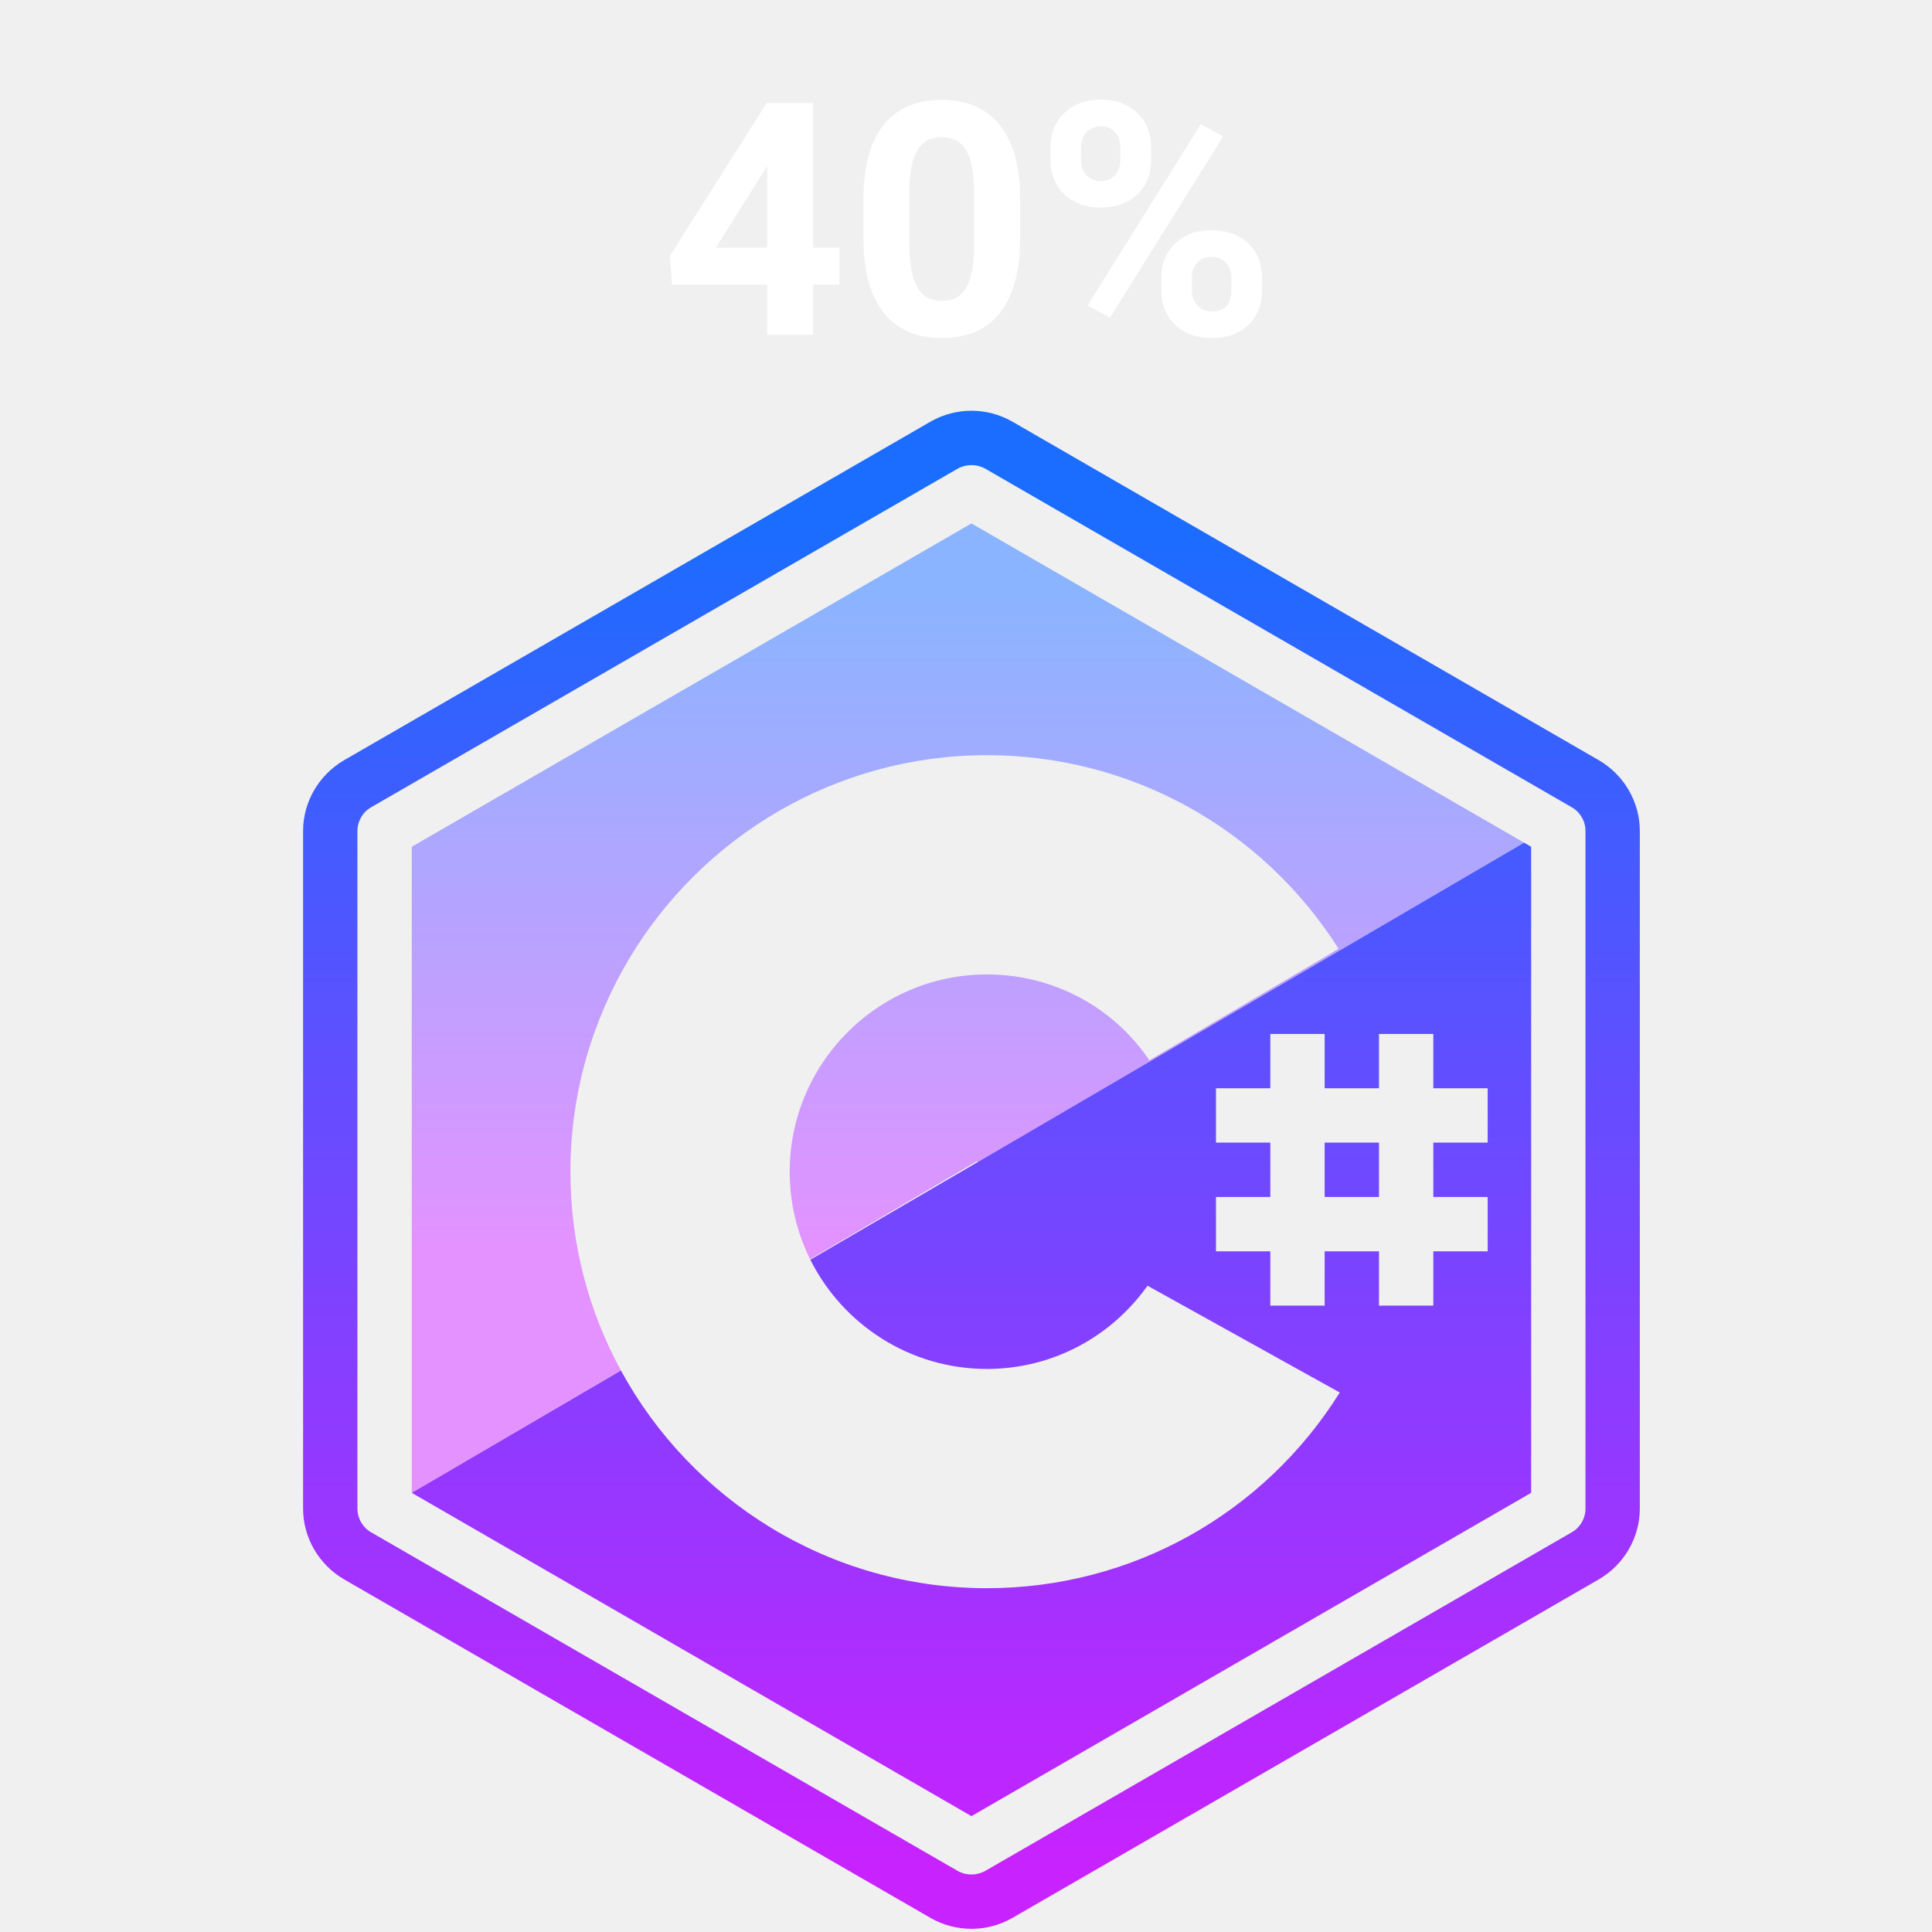
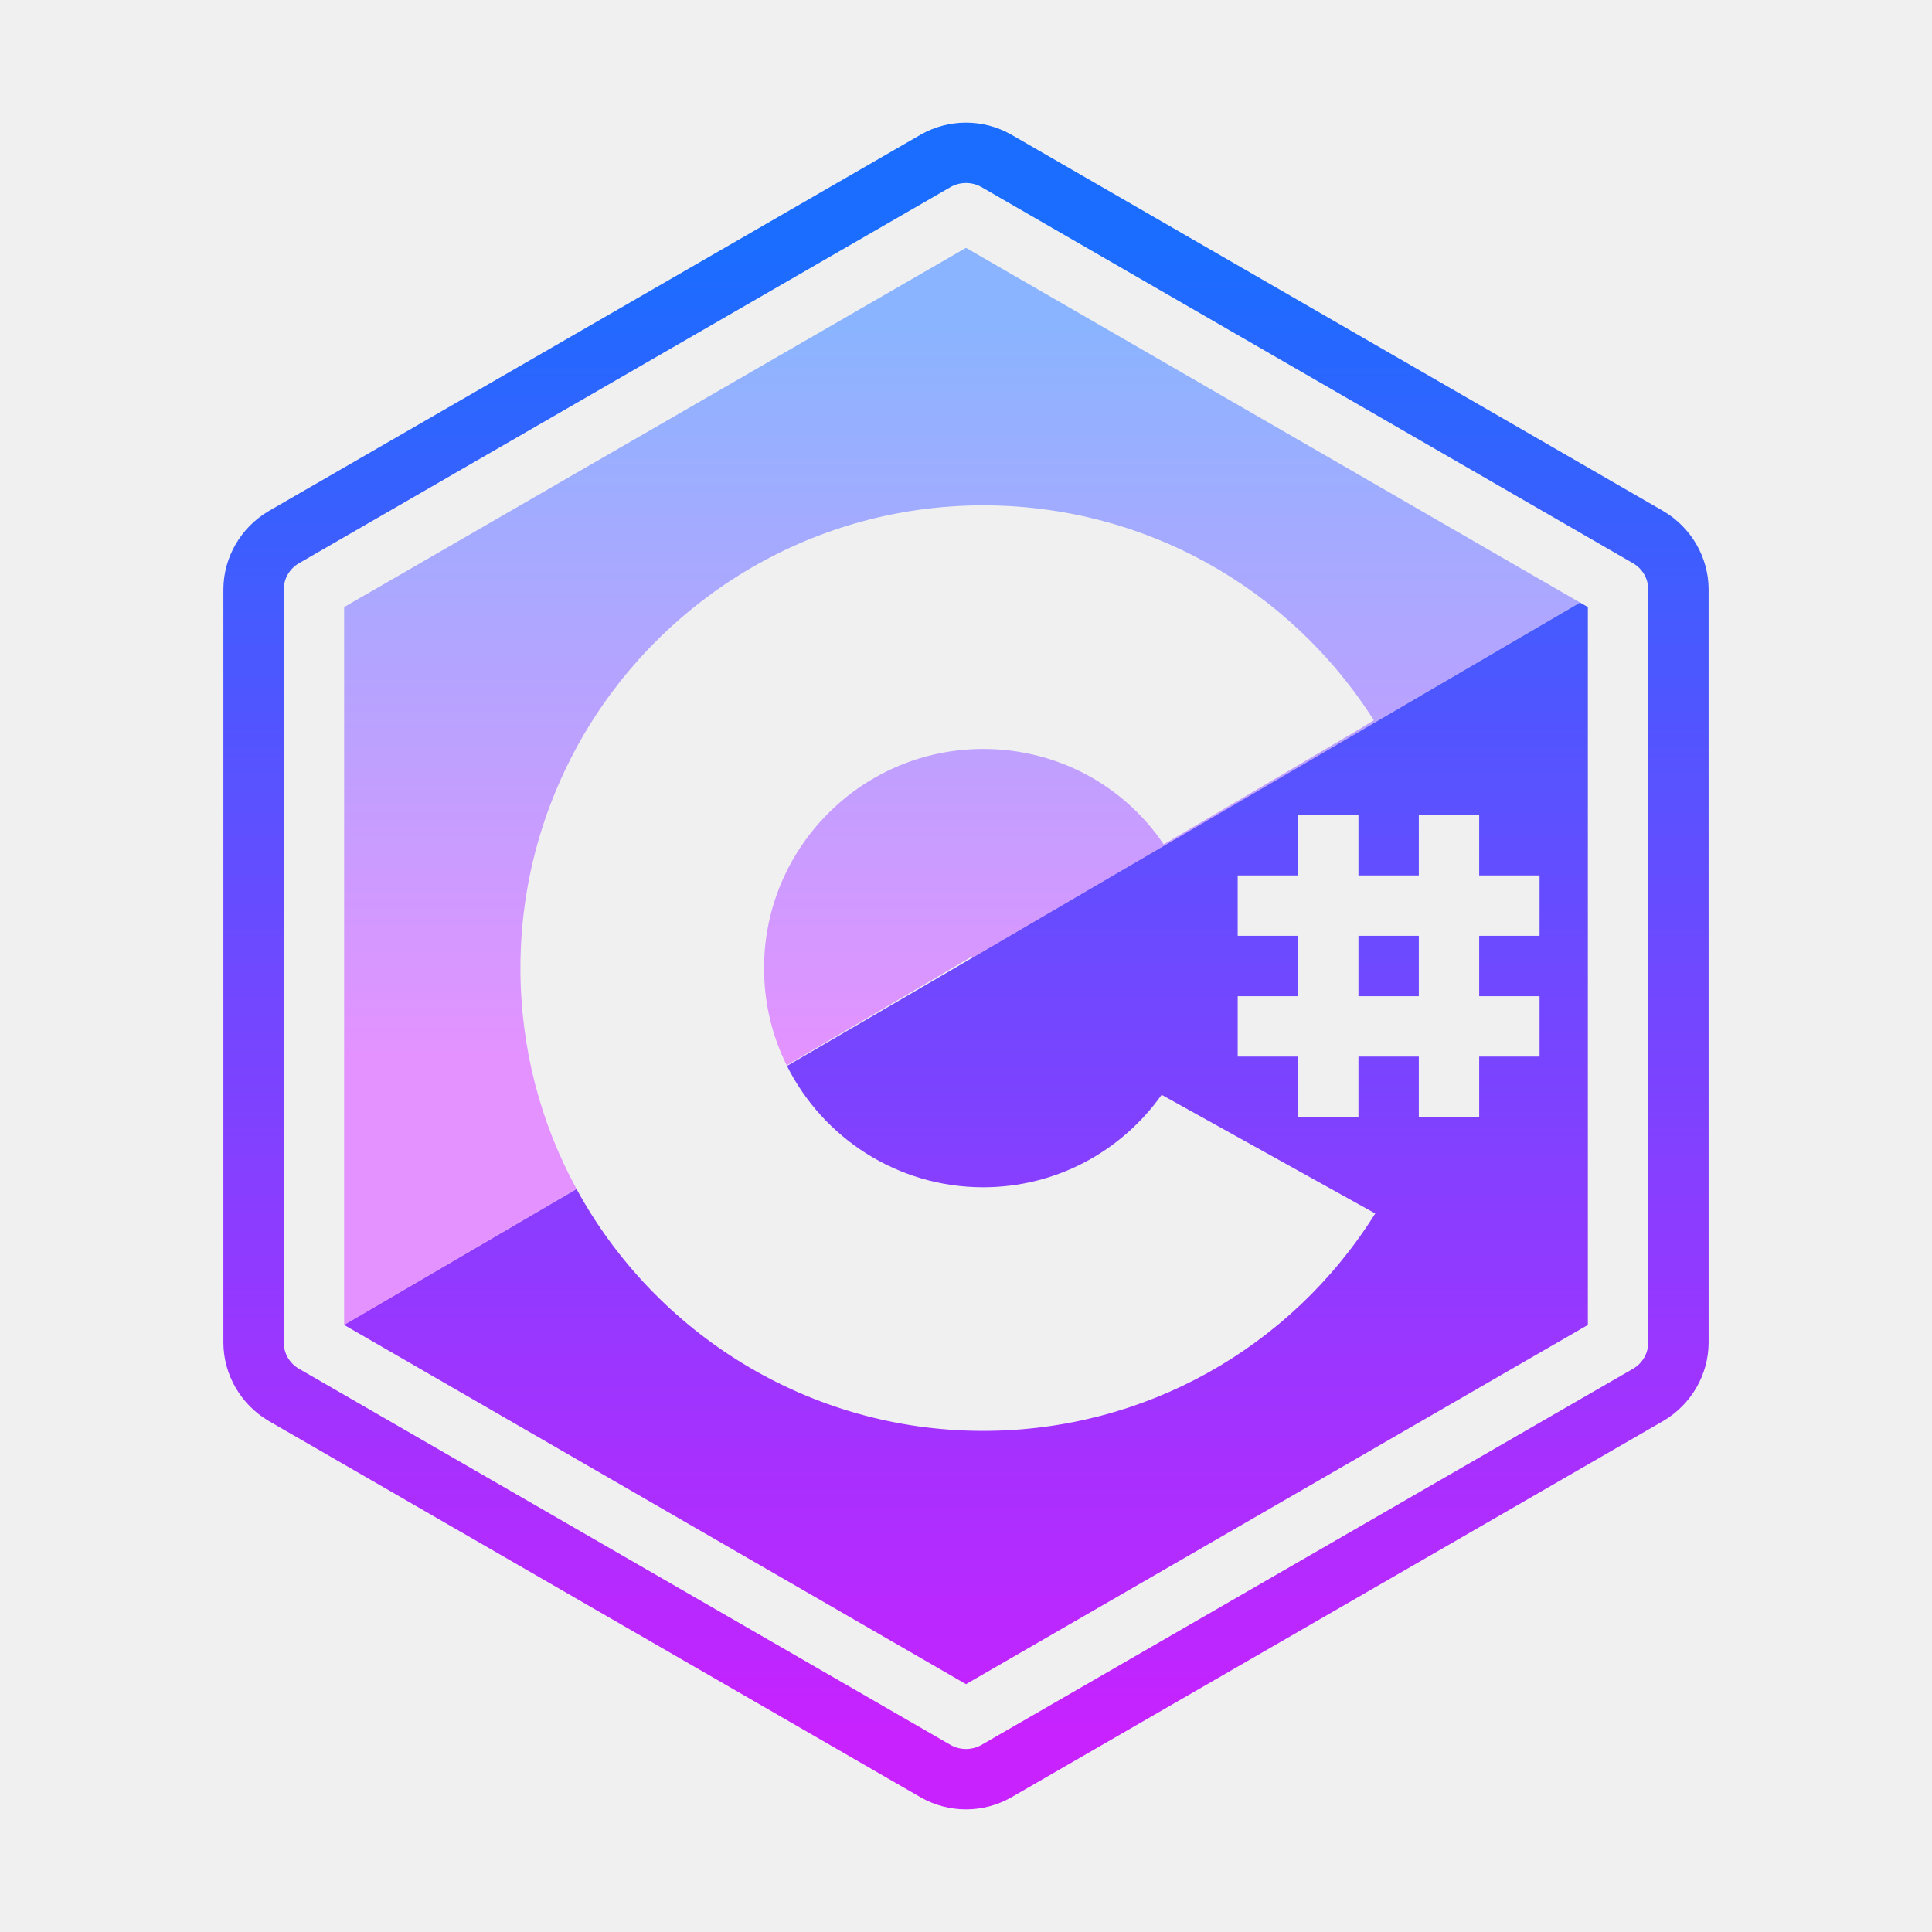
- <svg xmlns="http://www.w3.org/2000/svg" viewBox="0,0,255.995,255.995" width="64px" height="64px">
-   <defs>
-     <linearGradient x1="15.25" y1="32.704" x2="15.25" y2="48.615" gradientUnits="userSpaceOnUse" id="color-1">
-       <stop offset="0" stop-color="#8ab4ff" />
-       <stop offset="0.699" stop-color="#e492ff" />
-     </linearGradient>
-     <linearGradient x1="15.25" y1="30.671" x2="15.25" y2="43.89" gradientUnits="userSpaceOnUse" id="color-2">
-       <stop offset="0" stop-color="#8ab4ff" />
-       <stop offset="0.699" stop-color="#e492ff" />
-     </linearGradient>
-     <linearGradient x1="31.87" y1="10.7" x2="31.87" y2="35.152" gradientUnits="userSpaceOnUse" id="color-3">
-       <stop offset="0" stop-color="#8ab4ff" />
-       <stop offset="1" stop-color="#e492ff" />
-     </linearGradient>
-     <linearGradient x1="32" y1="8.058" x2="32" y2="57.784" gradientUnits="userSpaceOnUse" id="color-4">
-       <stop offset="0" stop-color="#1a6dff" />
-       <stop offset="1" stop-color="#c822ff" />
-     </linearGradient>
-   </defs>
-   <g transform="translate(12.79977,12.79977) scale(0.9,0.9)">
-     <g fill="none" fill-rule="nonzero" stroke="none" stroke-width="1" stroke-linecap="butt" stroke-linejoin="miter" stroke-miterlimit="10" stroke-dasharray="" stroke-dashoffset="0" font-family="none" font-weight="none" font-size="none" text-anchor="none" style="mix-blend-mode: normal">
-       <g transform="translate(0.8,30) scale(4,4)">
-         <path d="M19.09,39.37c0,0.01 0.01,0.01 0.01,0.02l-7.7,4.5z" fill="url(#color-1)" />
-         <path d="M19.09,39.37c0,0.01 0.01,0.01 0.01,0.02l-7.7,4.5z" fill="url(#color-2)" />
-         <path d="M32,8.21l-20.6,11.9v23.78l7.69,-4.52c-1.18,-2.17 -1.85,-4.65 -1.85,-7.3c0,-2.88 0.8,-5.56 2.18,-7.87c2.68,-4.46 7.57,-7.46 13.15,-7.46c5.27,0 10.11,2.67 12.94,7.12l-0.39,0.24l-6.57,3.87c-1.35,-1.99 -3.57,-3.16 -5.98,-3.16c-2.62,0 -4.91,1.39 -6.19,3.47c-0.68,1.11 -1.07,2.4 -1.07,3.79c0,1.16 0.27,2.25 0.75,3.22l6.13,-3.6h0.01l0.04,0.02l20.1,-11.75z" fill="url(#color-3)" />
-         <path d="M32.24,31.71l-6.17,3.6c1.19,2.38 3.66,4.02 6.5,4.02c2.382,0 4.553,-1.156 5.911,-3.063l7.076,3.931c-2.797,4.468 -7.66,7.202 -12.987,7.202c-5.8,0 -10.87,-3.24 -13.47,-8.01l-7.7,4.5l20.6,11.9l20.6,-11.9v-0.22v-23.56l-0.26,-0.15zM51,31h-2v2h2v2h-2v2h-2v-2h-2v2h-2v-2h-2v-2h2v-2h-2v-2h2v-2h2v2h2v-2h2v2h2zM45,31h2v2h-2zM55.1,16.93l-21.6,-12.47c-0.93,-0.53 -2.07,-0.53 -3,0l-21.6,12.47c-0.92,0.54 -1.5,1.53 -1.5,2.6v24.94c0,1.07 0.58,2.06 1.5,2.6l21.6,12.47c0.93,0.53 2.07,0.53 3,0l21.6,-12.47c0.92,-0.54 1.5,-1.53 1.5,-2.6v-24.94c0,-1.07 -0.58,-2.06 -1.5,-2.6zM54.6,44.47c0,0.36 -0.19,0.69 -0.5,0.87l-21.6,12.47c-0.31,0.17 -0.69,0.17 -1,0l-21.6,-12.47c-0.31,-0.18 -0.5,-0.51 -0.5,-0.87v-24.94c0,-0.36 0.19,-0.69 0.5,-0.87l21.6,-12.47c0.31,-0.17 0.69,-0.17 1,0l21.6,12.47c0.31,0.18 0.5,0.51 0.5,0.87z" fill="url(#color-4)" />
-       </g>
-     </g>
-     <g fill="#ffffff" fill-rule="nonzero" stroke="none" stroke-width="1" stroke-linecap="butt" stroke-linejoin="miter" stroke-miterlimit="10" stroke-dasharray="" stroke-dashoffset="0" font-family="none" font-weight="none" font-size="none" text-anchor="none" style="mix-blend-mode: normal">
-       <g>
-         <path d="M105.49,0.955v21.28h3.87v5.46h-3.87v7.38h-6.77v-7.38h-14l-0.3,-4.27l14.23,-22.47zM98.27,10.955l-7.1,11.28h7.55v-12.05zM135.96,14.685v6.28c0,4.72 -0.977,8.33 -2.93,10.83c-1.953,2.5 -4.813,3.75 -8.58,3.75v0c-3.72,0 -6.563,-1.227 -8.53,-3.68c-1.967,-2.453 -2.973,-5.97 -3.02,-10.55v0v-6.28c0,-4.767 0.987,-8.383 2.96,-10.85c1.98,-2.467 4.827,-3.7 8.54,-3.7c3.72,0 6.563,1.22 8.53,3.66c1.973,2.447 2.983,5.96 3.03,10.54zM129.18,22.185v-8.11c0,-2.827 -0.387,-4.887 -1.16,-6.18c-0.773,-1.287 -1.98,-1.93 -3.62,-1.93v0c-1.593,0 -2.767,0.613 -3.52,1.84c-0.76,1.227 -1.163,3.143 -1.21,5.75v0v8.3c0,2.78 0.38,4.847 1.14,6.2c0.753,1.353 1.967,2.03 3.64,2.03v0c1.653,0 2.85,-0.65 3.59,-1.95c0.733,-1.293 1.113,-3.277 1.14,-5.95zM140.43,9.175v-1.66c0,-2.093 0.68,-3.793 2.04,-5.1c1.36,-1.307 3.143,-1.96 5.35,-1.96v0c2.233,0 4.03,0.647 5.39,1.94c1.36,1.287 2.04,3.03 2.04,5.23v0v1.69c0,2.113 -0.68,3.81 -2.04,5.09c-1.36,1.28 -3.143,1.92 -5.35,1.92v0c-2.213,0 -4.003,-0.643 -5.37,-1.93c-1.373,-1.293 -2.06,-3.033 -2.06,-5.22zM144.93,7.605v1.71c0,0.94 0.27,1.693 0.81,2.26c0.54,0.573 1.247,0.86 2.12,0.86c0.88,0 1.577,-0.29 2.09,-0.87c0.513,-0.573 0.77,-1.347 0.77,-2.32v0v-1.73c0,-0.94 -0.257,-1.7 -0.77,-2.28c-0.513,-0.573 -1.223,-0.86 -2.13,-0.86v0c-0.86,0 -1.557,0.283 -2.09,0.85c-0.533,0.573 -0.8,1.367 -0.8,2.38zM156.75,28.445v-1.74c0,-2.107 0.687,-3.803 2.06,-5.09c1.373,-1.293 3.153,-1.94 5.34,-1.94v0c2.22,0 4.013,0.637 5.38,1.91c1.367,1.273 2.05,3.027 2.05,5.26v0v1.69c0,2.093 -0.67,3.787 -2.01,5.08c-1.347,1.287 -3.137,1.93 -5.37,1.93v0c-2.247,0 -4.05,-0.65 -5.41,-1.95c-1.36,-1.293 -2.04,-3.01 -2.04,-5.15zM161.25,26.775v1.76c0,0.86 0.28,1.593 0.84,2.2c0.56,0.613 1.263,0.92 2.11,0.92v0c1.907,0 2.86,-1.057 2.86,-3.17v0v-1.78c0,-0.933 -0.267,-1.687 -0.8,-2.26c-0.527,-0.567 -1.23,-0.85 -2.11,-0.85c-0.873,0 -1.577,0.283 -2.11,0.85c-0.527,0.573 -0.79,1.35 -0.79,2.33zM165.86,5.845l-16.66,26.68l-3.3,-1.79l16.66,-26.67z" />
-       </g>
-     </g>
-   </g>
+ <svg xmlns="http://www.w3.org/2000/svg" viewBox="0 0 64 64" width="64px" height="64px" baseProfile="basic">
+   <linearGradient id="dFMIpH0DLBLP_Mye2ctJMa" x1="15.25" x2="15.25" y1="31.296" y2="15.385" gradientTransform="matrix(1 0 0 -1 0 64)" gradientUnits="userSpaceOnUse">
+     <stop offset="0" stop-color="#8ab4ff" />
+     <stop offset=".699" stop-color="#e492ff" />
+   </linearGradient>
+   <path fill="url(#dFMIpH0DLBLP_Mye2ctJMa)" d="M19.09,39.37c0,0.01,0.01,0.01,0.01,0.02l-7.7,4.5L19.09,39.37z" />
+   <linearGradient id="dFMIpH0DLBLP_Mye2ctJMb" x1="15.25" x2="15.25" y1="33.329" y2="20.11" gradientTransform="matrix(1 0 0 -1 0 64)" gradientUnits="userSpaceOnUse">
+     <stop offset="0" stop-color="#8ab4ff" />
+     <stop offset=".699" stop-color="#e492ff" />
+   </linearGradient>
+   <path fill="url(#dFMIpH0DLBLP_Mye2ctJMb)" d="M19.09,39.37c0,0.01,0.01,0.01,0.01,0.02 l-7.7,4.5L19.09,39.37z" />
+   <linearGradient id="dFMIpH0DLBLP_Mye2ctJMc" x1="31.87" x2="31.87" y1="10.7" y2="35.152" gradientUnits="userSpaceOnUse">
+     <stop offset="0" stop-color="#8ab4ff" />
+     <stop offset="1" stop-color="#e492ff" />
+   </linearGradient>
+   <path fill="url(#dFMIpH0DLBLP_Mye2ctJMc)" d="M32,8.21l-20.6,11.9v23.78l7.69-4.52 c-1.18-2.17-1.85-4.65-1.85-7.3c0-2.88,0.8-5.56,2.18-7.87c2.68-4.46,7.57-7.46,13.15-7.46c5.27,0,10.11,2.67,12.94,7.12l-0.39,0.24 l-6.57,3.87c-1.35-1.99-3.57-3.16-5.98-3.16c-2.62,0-4.91,1.39-6.19,3.47c-0.68,1.11-1.07,2.4-1.07,3.79c0,1.16,0.27,2.25,0.75,3.22 l6.13-3.6h0.01l0.04,0.02l20.1-11.75L32,8.21z" />
+   <linearGradient id="dFMIpH0DLBLP_Mye2ctJMd" x1="32" x2="32" y1="8.058" y2="57.784" gradientUnits="userSpaceOnUse">
+     <stop offset="0" stop-color="#1a6dff" />
+     <stop offset="1" stop-color="#c822ff" />
+   </linearGradient>
+   <path fill="url(#dFMIpH0DLBLP_Mye2ctJMd)" d="M32.24,31.71l-6.17,3.6 c1.19,2.38,3.66,4.02,6.5,4.02c2.382,0,4.553-1.156,5.911-3.063l7.076,3.931C42.76,44.666,37.897,47.4,32.57,47.4 c-5.8,0-10.87-3.24-13.47-8.01l-7.7,4.5L32,55.79l20.6-11.9v-0.22V20.11l-0.26-0.15L32.24,31.71z M51,31h-2v2h2v2h-2v2h-2v-2h-2v2 h-2v-2h-2v-2h2v-2h-2v-2h2v-2h2v2h2v-2h2v2h2V31z M45,31h2v2h-2V31z M55.1,16.93L33.5,4.46c-0.93-0.53-2.07-0.53-3,0L8.9,16.93 c-0.92,0.54-1.5,1.53-1.5,2.6v24.94c0,1.07,0.58,2.06,1.5,2.6l21.6,12.47c0.93,0.53,2.07,0.53,3,0l21.6-12.47 c0.92-0.54,1.5-1.53,1.5-2.6V19.53C56.6,18.46,56.02,17.47,55.1,16.93z M54.6,44.47c0,0.36-0.19,0.69-0.5,0.87L32.5,57.81 c-0.31,0.17-0.69,0.17-1,0L9.9,45.34c-0.31-0.18-0.5-0.51-0.5-0.87V19.53c0-0.36,0.19-0.69,0.5-0.87L31.5,6.19 c0.31-0.17,0.69-0.17,1,0l21.6,12.47c0.31,0.18,0.5,0.51,0.5,0.87V44.47z" />
</svg>
